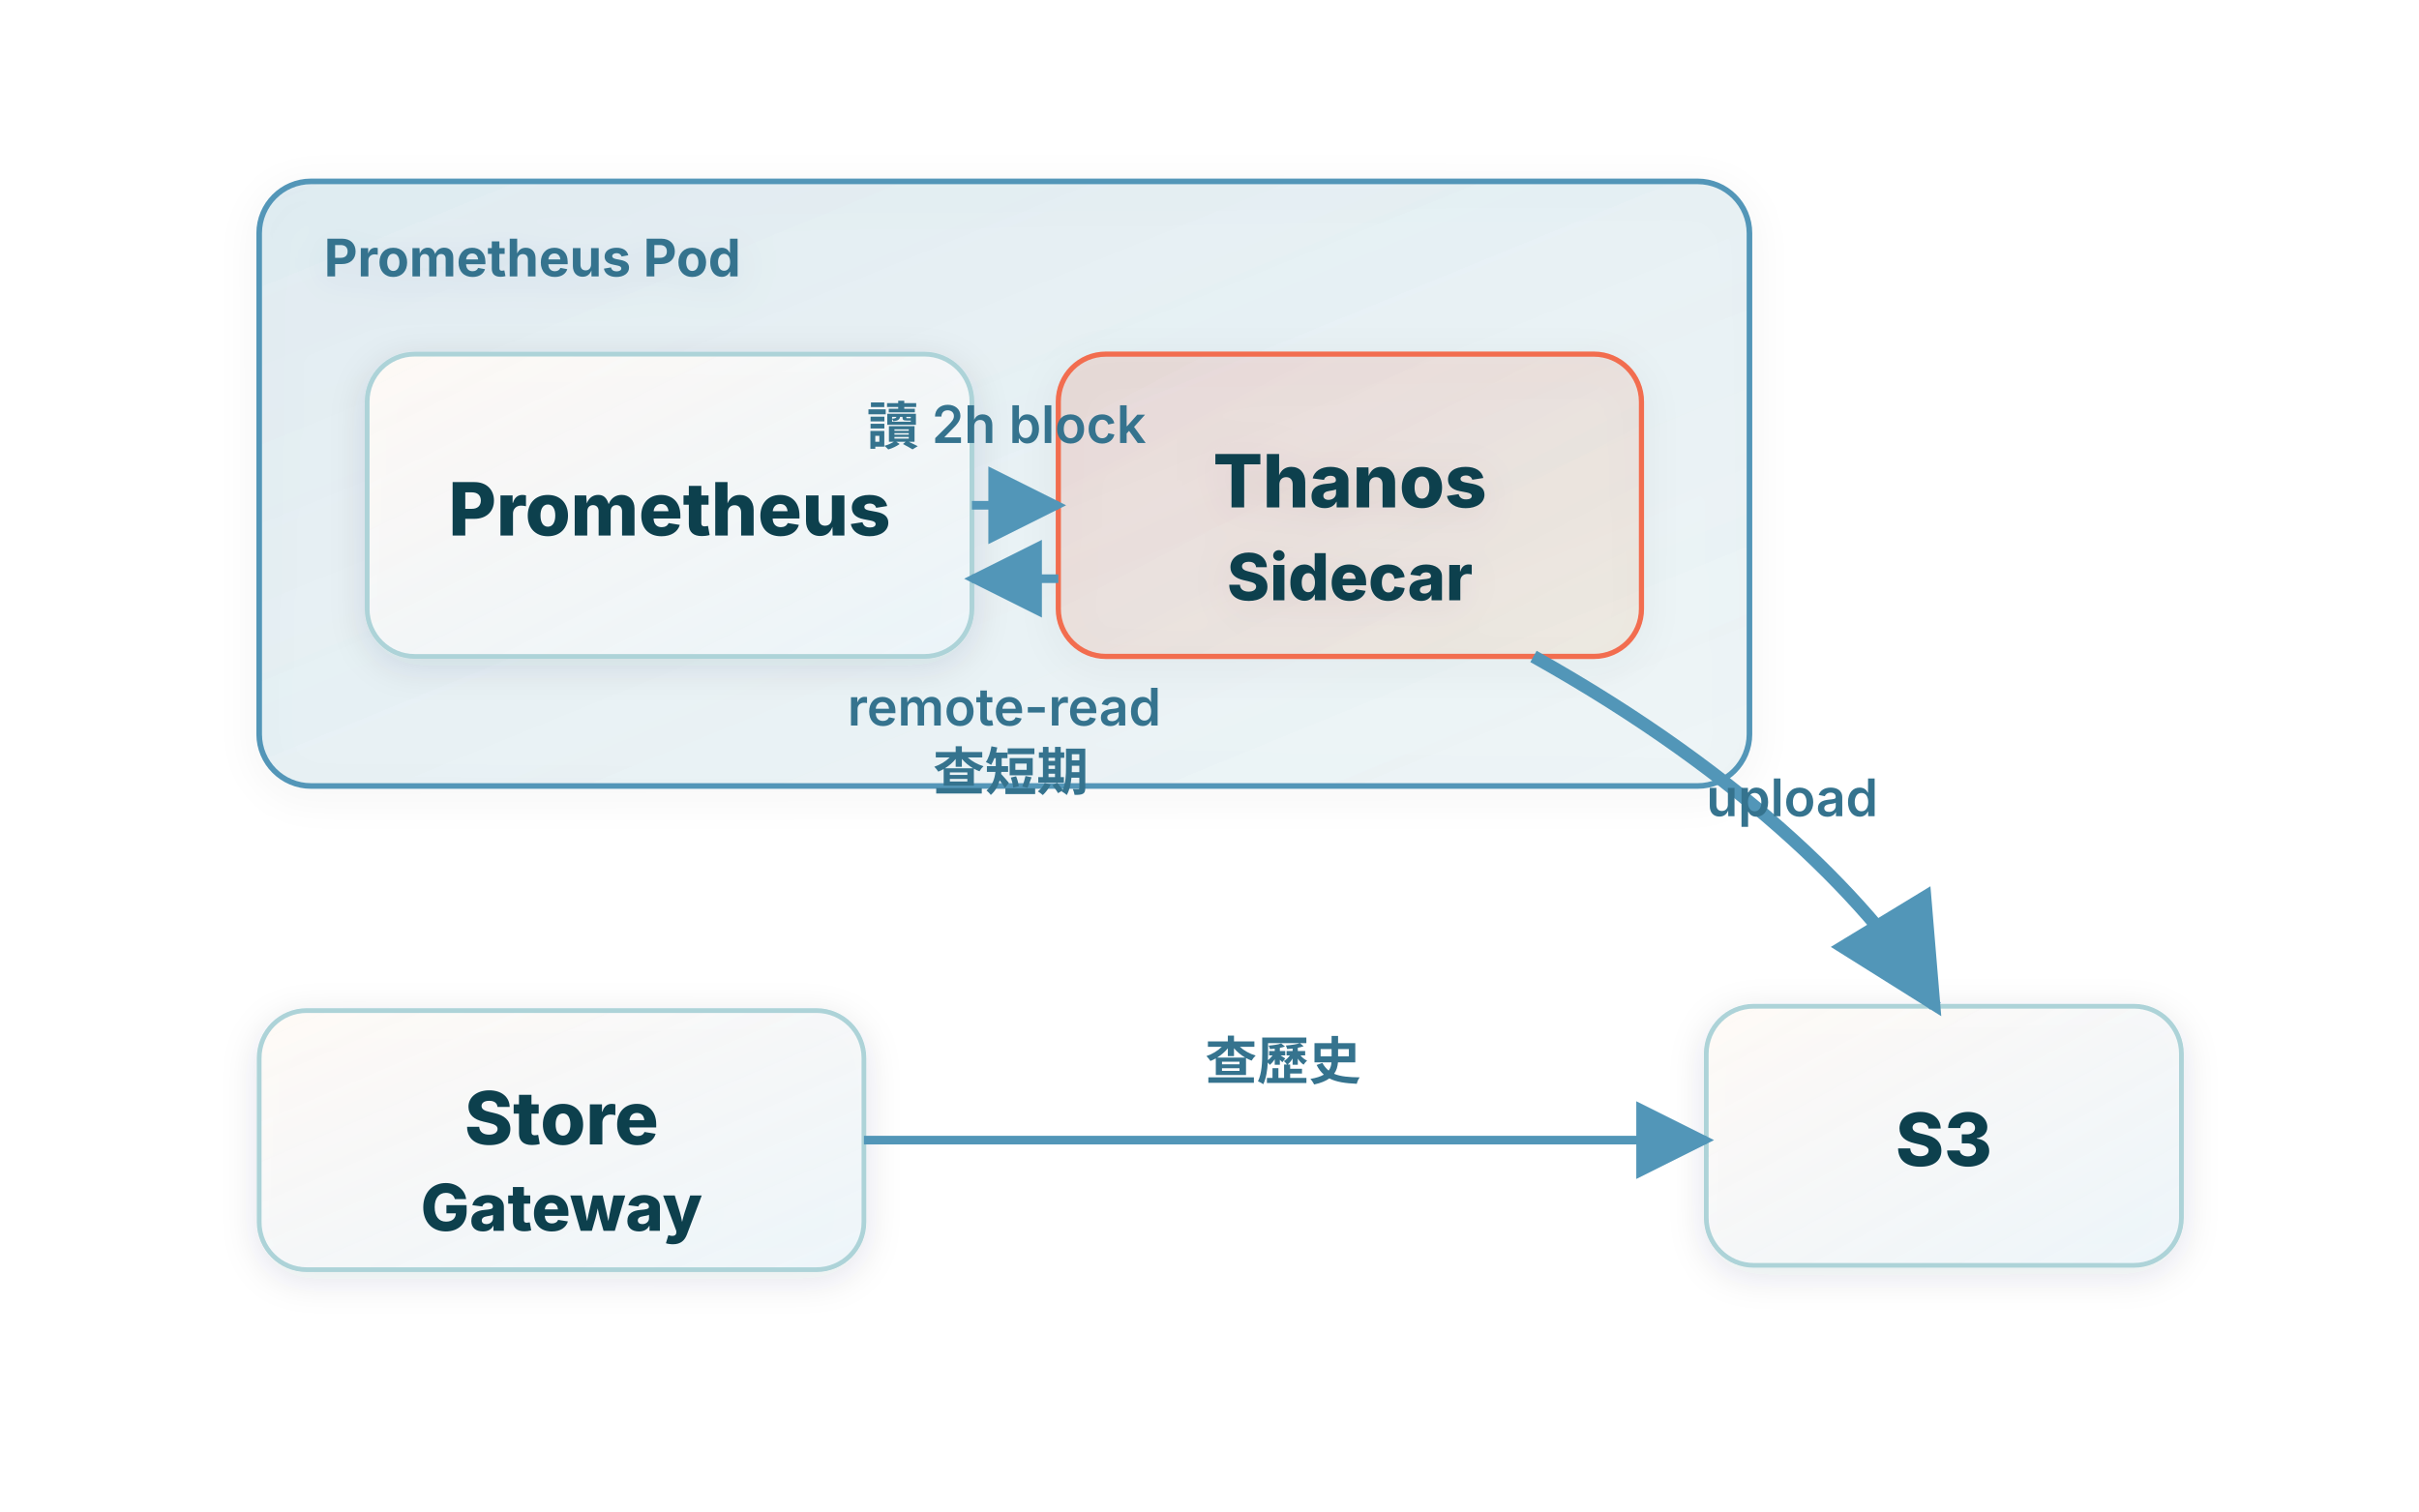
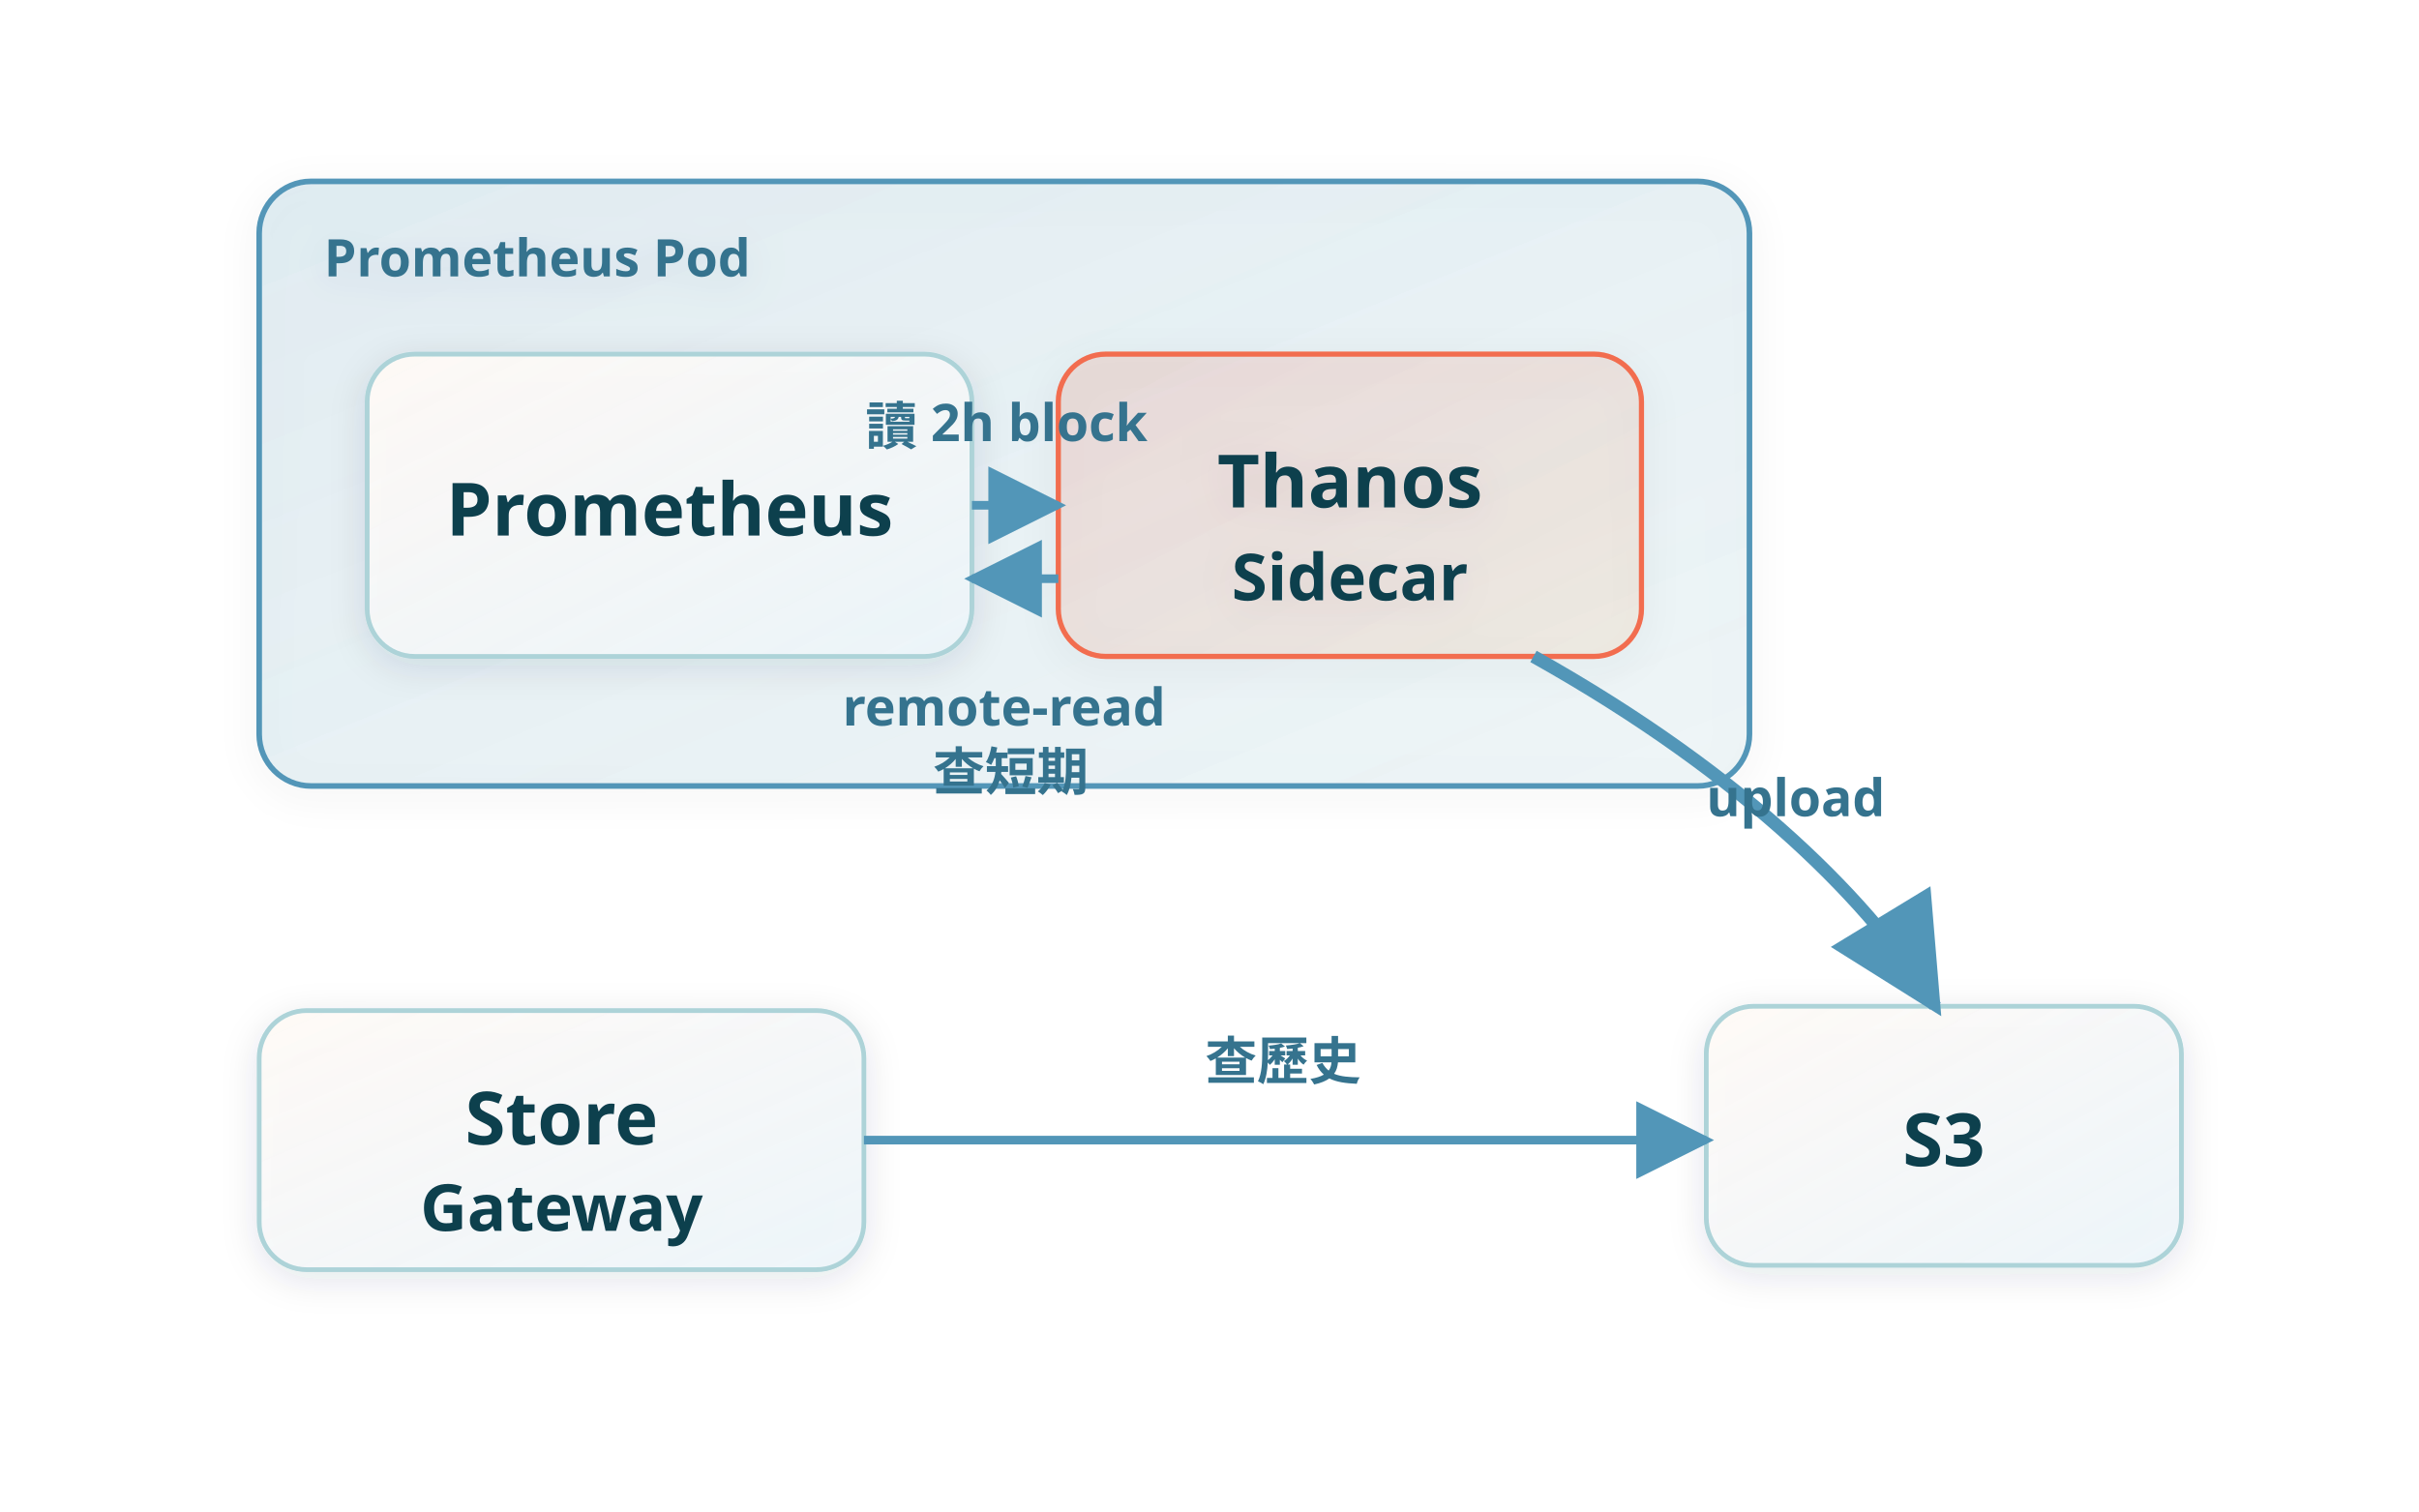
<svg xmlns="http://www.w3.org/2000/svg" viewBox="0 0 1120 700" width="1120" height="700" role="img" aria-labelledby="title desc">
  <defs>
    <linearGradient id="nodeFill" x1="0%" y1="0%" x2="100%" y2="100%">
      <stop offset="0%" stop-color="#FFFAF7" stop-opacity="0.95" />
      <stop offset="100%" stop-color="#ECF5FA" stop-opacity="0.9" />
    </linearGradient>
    <linearGradient id="podFill" x1="0%" y1="0%" x2="100%" y2="100%">
      <stop offset="0%" stop-color="#5296B8" stop-opacity="0.16" />
      <stop offset="100%" stop-color="#6BAEBE" stop-opacity="0.1" />
    </linearGradient>
    <linearGradient id="sidecarFill" x1="0%" y1="0%" x2="100%" y2="100%">
      <stop offset="0%" stop-color="#F26D4F" stop-opacity="0.16" />
      <stop offset="100%" stop-color="#F7A86B" stop-opacity="0.12" />
    </linearGradient>
    <filter id="softShadow" x="-20%" y="-20%" width="140%" height="140%">
      <feDropShadow dx="0" dy="4" stdDeviation="8" flood-color="#0E3F4E" flood-opacity="0.12" />
    </filter>
    <marker id="arrowBlue" viewBox="0 0 10 10" refX="9" refY="5" markerWidth="9" markerHeight="9" orient="auto-start-reverse">
      <path d="M 0 0 L 10 5 L 0 10 z" fill="#5296B8" />
    </marker>
    <style>
      text {
-         font-family: Inter, "Noto Sans TC", "Microsoft JhengHei", sans-serif;
+         font-family: Ubuntu, "Noto Sans TC", "Microsoft JhengHei", sans-serif;
        fill: #0E3F4E;
      }
      .node-title {
        font-size: 34px;
        font-weight: 800;
      }
      .node-sub {
        font-size: 30px;
        font-weight: 800;
      }
      .pod-title {
        font-size: 24px;
        font-weight: 700;
        fill: #35738E;
      }
      .edge-label {
        font-size: 24px;
        font-weight: 600;
        fill: #35738E;
      }
      .edge {
        stroke: #5296B8;
        stroke-width: 4;
        fill: none;
        marker-end: url(#arrowBlue);
      }
      .edge-dashed {
        stroke-dasharray: 10 8;
      }
      .edge-strong {
        stroke-width: 6;
      }
    </style>
  </defs>
  <g filter="url(#softShadow)">
    <rect x="120" y="84" width="690" height="280" rx="24" ry="24" fill="url(#podFill)" stroke="#5296B8" stroke-width="2.6" />
    <text x="150" y="128" class="pod-title">Prometheus Pod</text>
  </g>
  <g filter="url(#softShadow)">
    <rect x="170" y="164" width="280" height="140" rx="22" ry="22" fill="url(#nodeFill)" stroke="#ADD3D8" stroke-width="2.2" />
    <text x="310" y="248" text-anchor="middle" class="node-title">Prometheus</text>
  </g>
  <g filter="url(#softShadow)">
    <rect x="490" y="164" width="270" height="140" rx="22" ry="22" fill="url(#sidecarFill)" stroke="#F26D4F" stroke-width="2.4" />
    <text x="625" y="235" text-anchor="middle" class="node-title">Thanos</text>
    <text x="625" y="278" text-anchor="middle" class="node-sub">Sidecar</text>
  </g>
  <g filter="url(#softShadow)">
    <rect x="790" y="466" width="220" height="120" rx="22" ry="22" fill="url(#nodeFill)" stroke="#ADD3D8" stroke-width="2.2" />
    <text x="900" y="540" text-anchor="middle" class="node-title">S3</text>
  </g>
  <g filter="url(#softShadow)">
    <rect x="120" y="468" width="280" height="120" rx="22" ry="22" fill="url(#nodeFill)" stroke="#ADD3D8" stroke-width="2.2" />
    <text x="260" y="530" text-anchor="middle" class="node-title">Store</text>
    <text x="260" y="570" text-anchor="middle" class="node-sub">Gateway</text>
  </g>
  <path class="edge edge-dashed" d="M450 234 L490 234" />
  <text x="466" y="206" text-anchor="middle" class="edge-label">讀 2h block</text>
  <path class="edge edge-strong" d="M710 304 C 810 360, 868 420, 896 466" />
  <text x="790" y="378" class="edge-label">upload</text>
  <path class="edge" d="M400 528 L790 528" />
  <text x="594" y="500" text-anchor="middle" class="edge-label">查歷史</text>
  <path class="edge edge-dashed" d="M490 268 L450 268" />
  <text x="468" y="336" text-anchor="middle" class="edge-label">
    <tspan x="468" dy="0">remote-read</tspan>
    <tspan x="468" dy="30">查短期</tspan>
  </text>
</svg>
